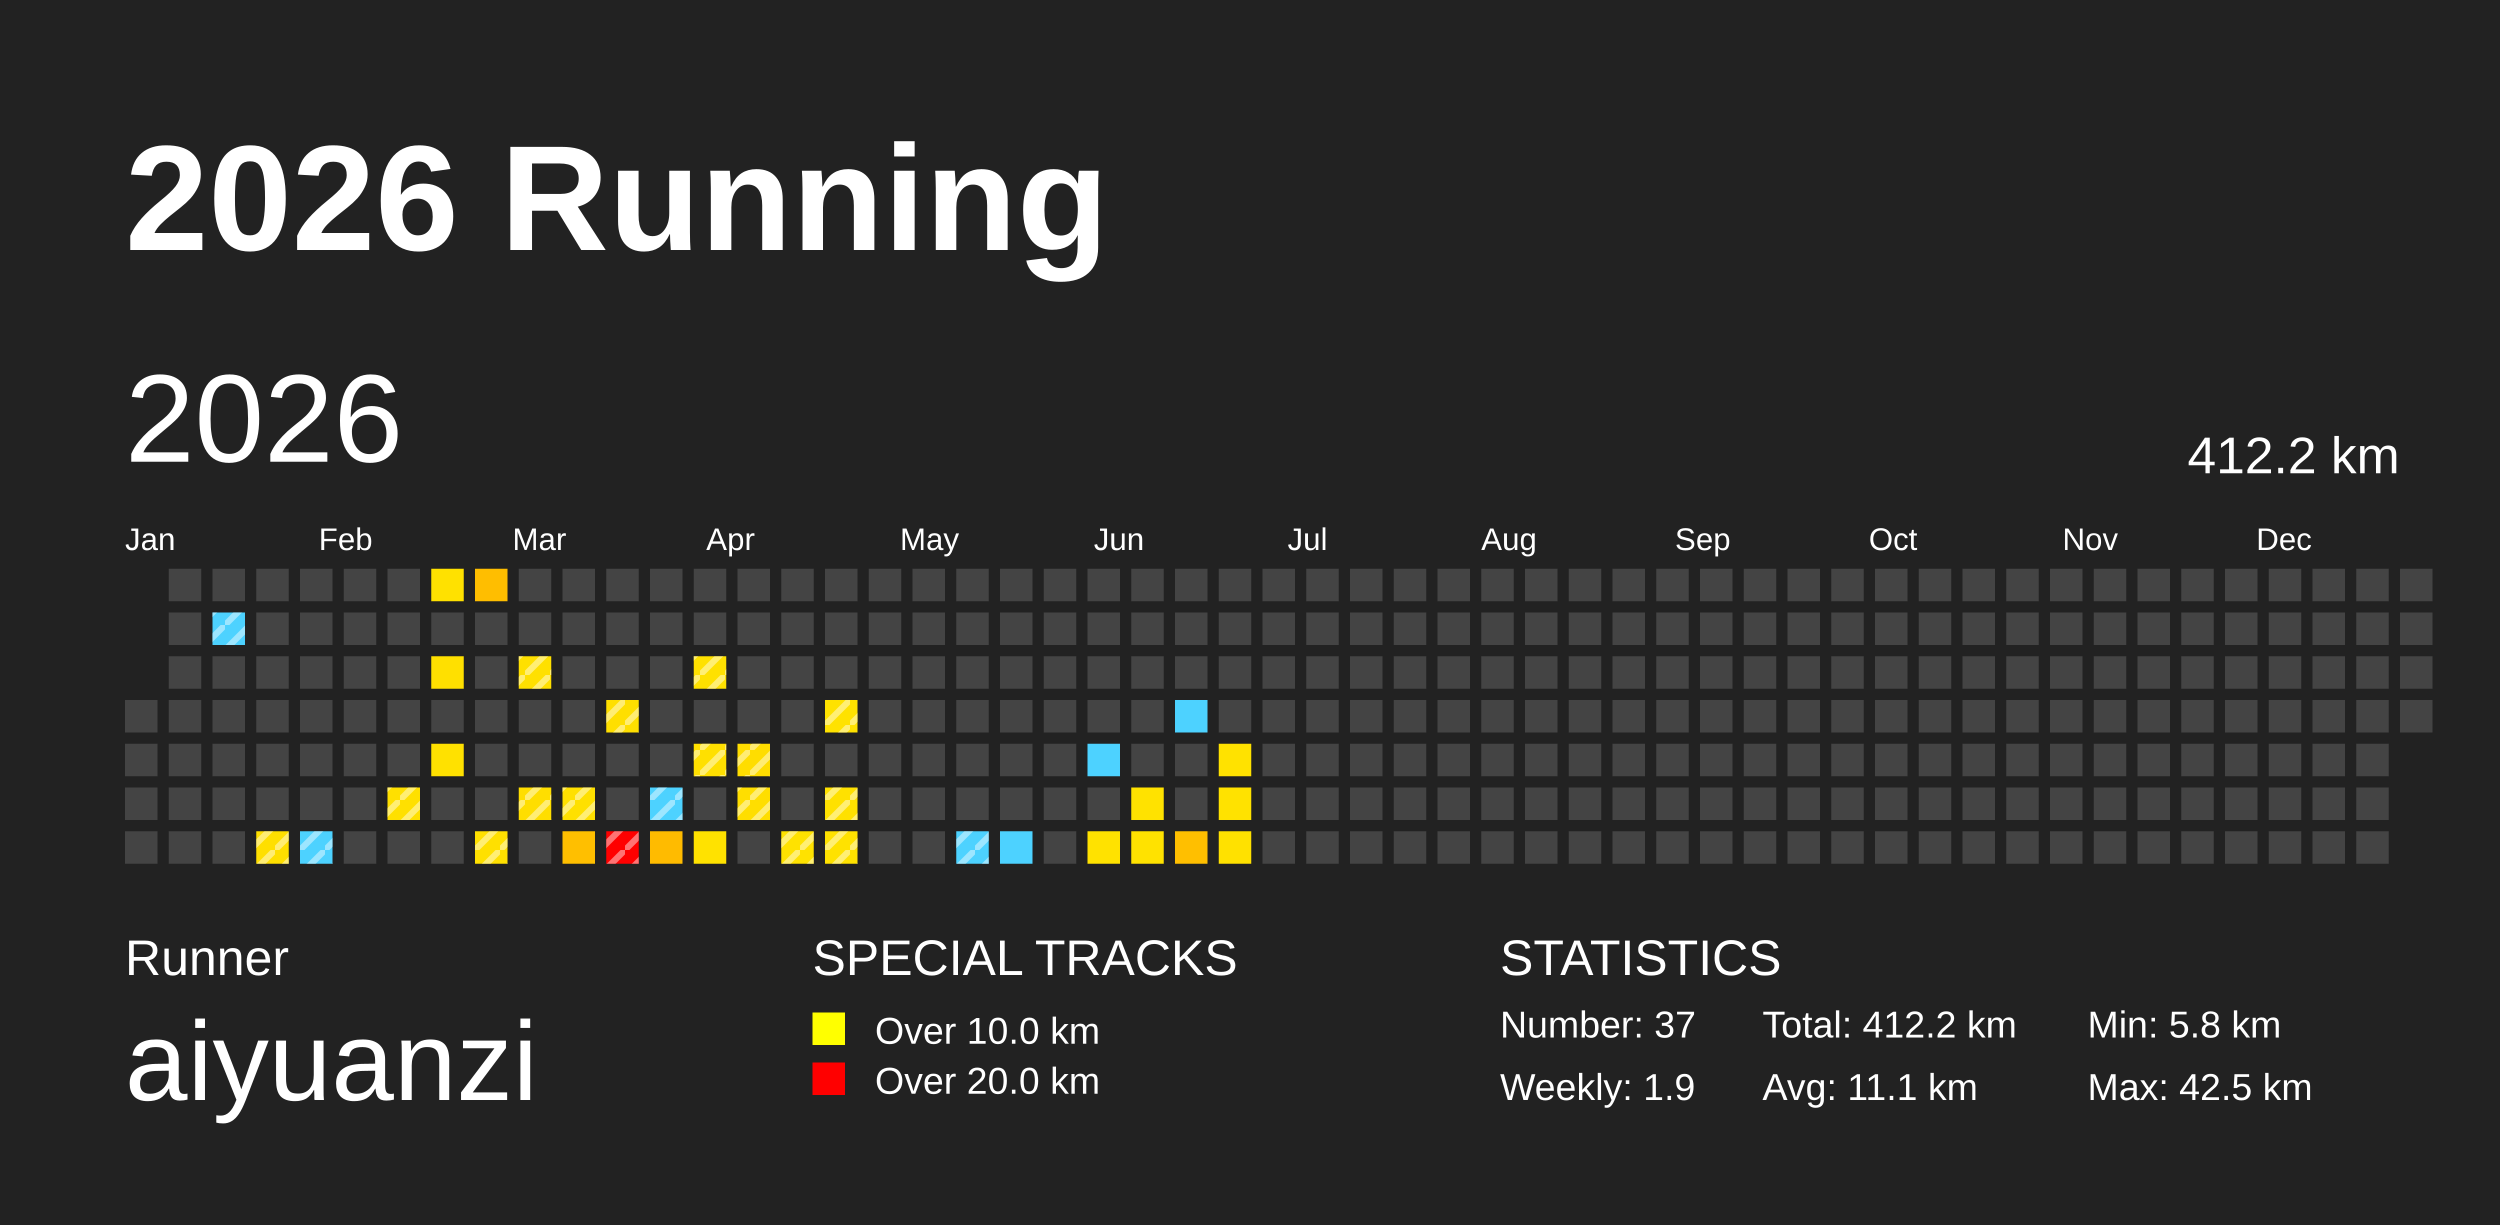
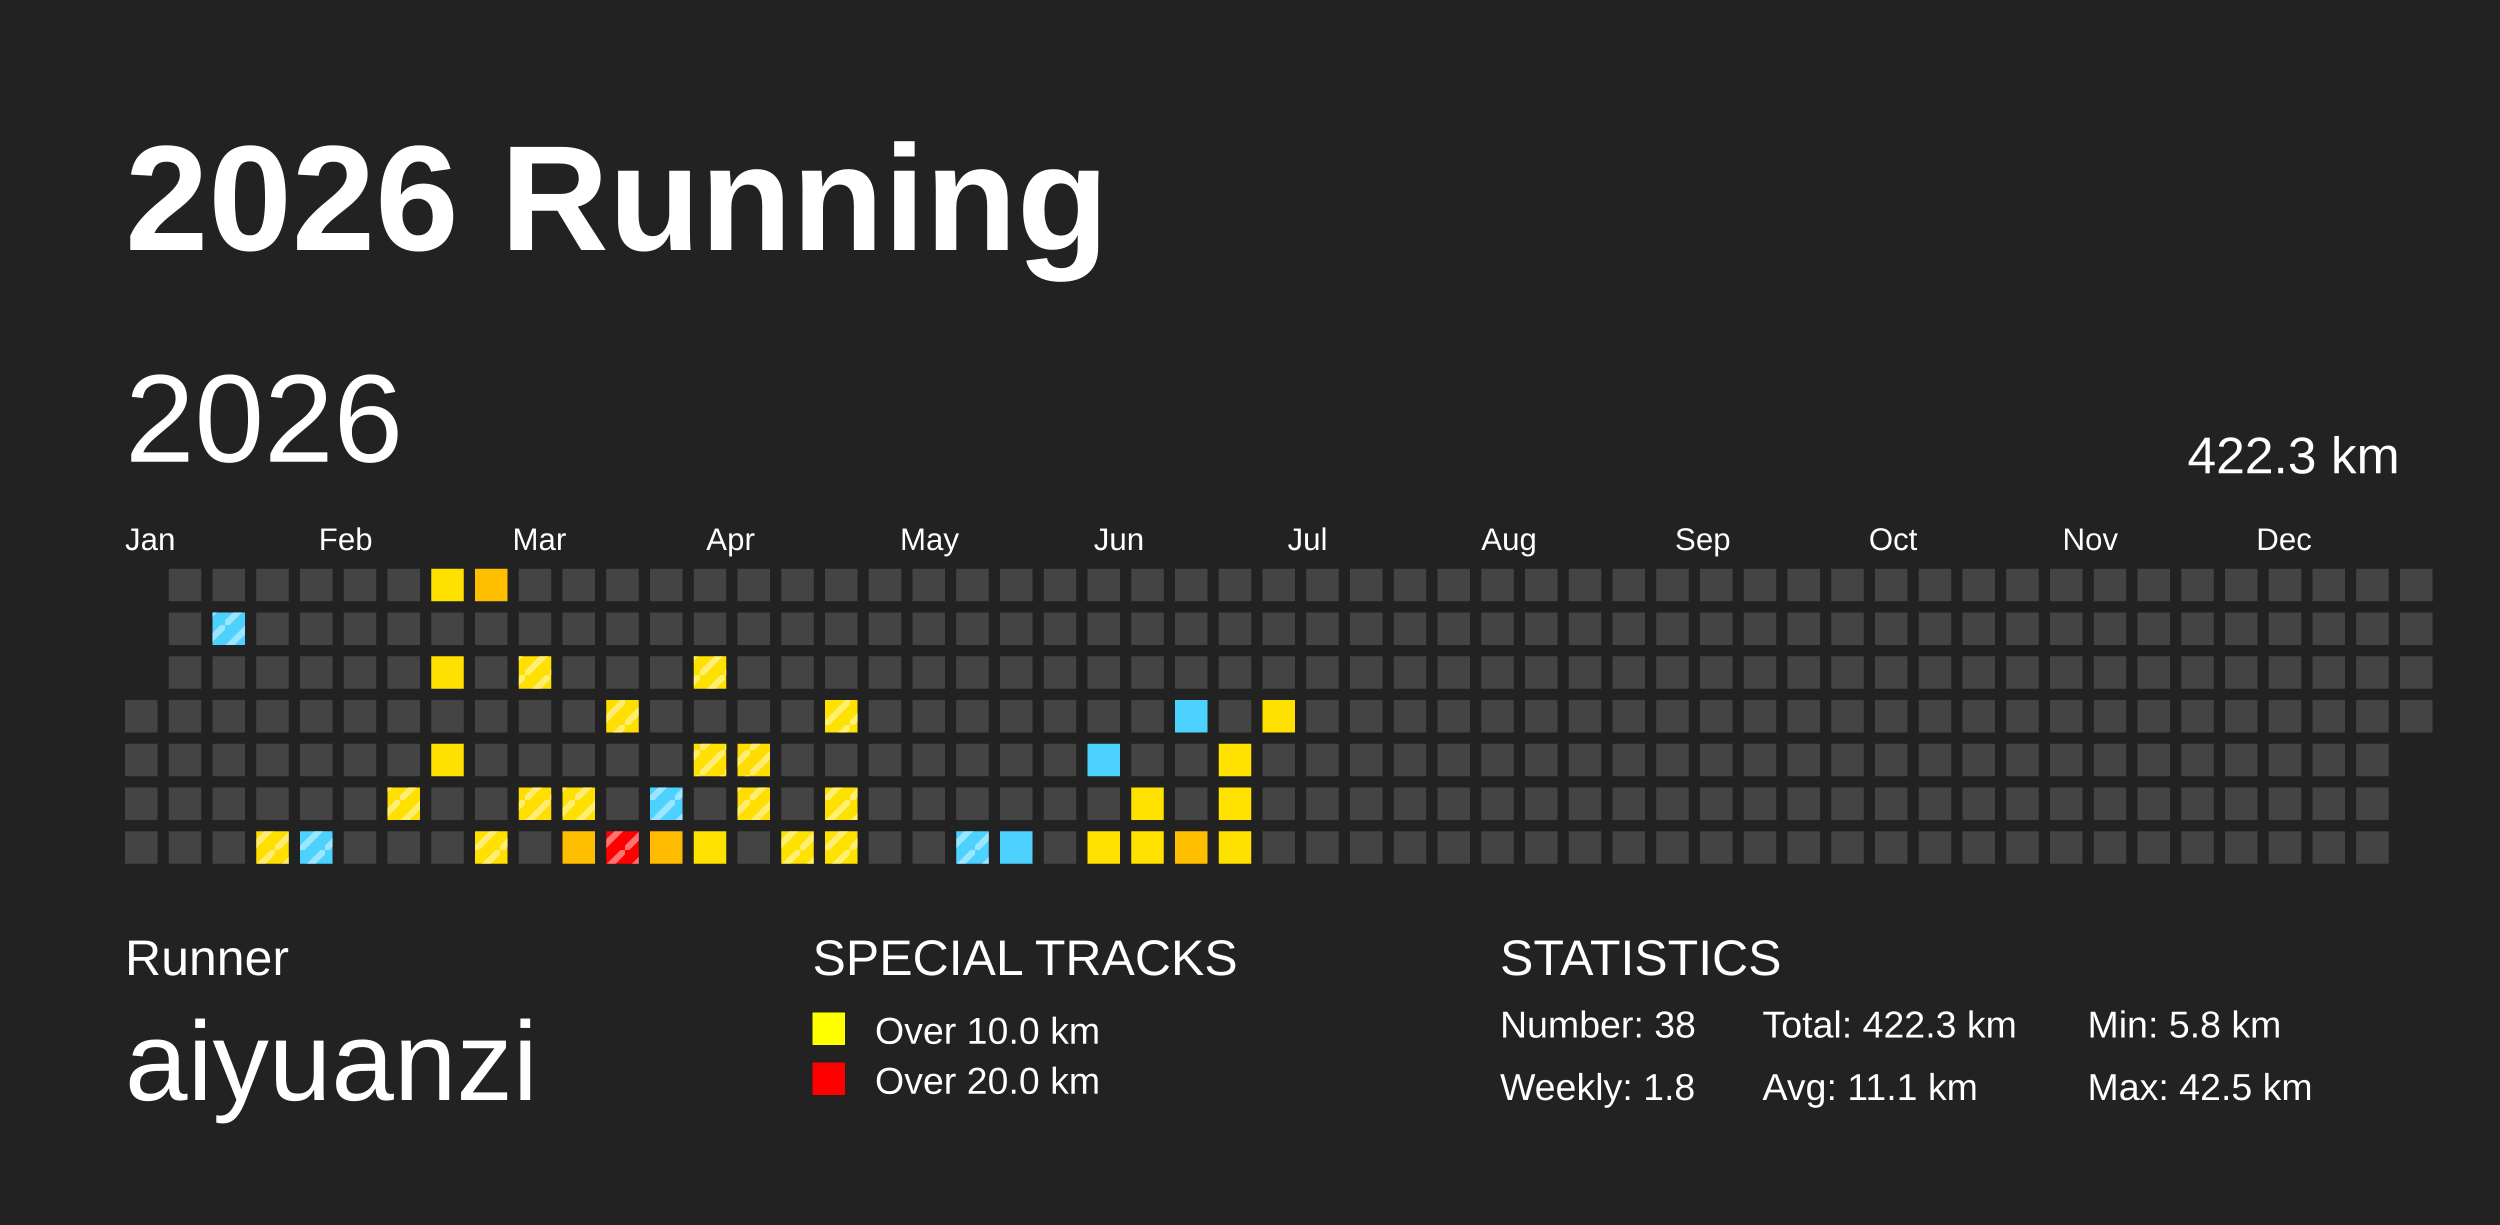
<svg xmlns="http://www.w3.org/2000/svg" baseProfile="full" height="98mm" version="1.1" viewBox="0,0,200,98" width="200mm">
  <defs>
    <pattern height="2" id="indoor-stripe" patternUnits="userSpaceOnUse" width="2">
      <line stroke="white" stroke-opacity="0.45" stroke-width="0.5" x1="0" x2="2" y1="2" y2="0" />
    </pattern>
  </defs>
  <rect fill="#222222" height="98" width="200" x="0" y="0" />
  <text fill="#FFFFFF" style="font-size:12px; font-family:Arial; font-weight:bold;" x="10" y="20">2026 Running</text>
  <text fill="#FFFFFF" style="font-size:4px; font-family:Arial" x="10" y="78">Runner</text>
  <text fill="#FFFFFF" style="font-size:9px; font-family:Arial" x="10" y="88">aiyuanzi</text>
  <text fill="#FFFFFF" style="font-size:4px; font-family:Arial" x="65" y="78">SPECIAL TRACKS</text>
  <rect fill="yellow" height="2.6" width="2.6" x="65" y="81" />
  <text fill="#FFFFFF" style="font-size:3px; font-family:Arial" x="70" y="83.5">Over 10.0 km</text>
  <rect fill="red" height="2.6" width="2.6" x="65" y="85" />
  <text fill="#FFFFFF" style="font-size:3px; font-family:Arial" x="70" y="87.5">Over 20.0 km</text>
  <text fill="#FFFFFF" style="font-size:4px; font-family:Arial" x="120" y="78">STATISTICS</text>
-   <text fill="#FFFFFF" style="font-size:3px; font-family:Arial" x="120" y="83">Number: 37</text>
-   <text fill="#FFFFFF" style="font-size:3px; font-family:Arial" x="120" y="88">Weekly: 1.9</text>
-   <text fill="#FFFFFF" style="font-size:3px; font-family:Arial" x="141" y="83">Total: 412.2 km</text>
+   <text fill="#FFFFFF" style="font-size:3px; font-family:Arial" x="120" y="83">Number: 38</text>
+   <text fill="#FFFFFF" style="font-size:3px; font-family:Arial" x="120" y="88">Weekly: 1.8</text>
+   <text fill="#FFFFFF" style="font-size:3px; font-family:Arial" x="141" y="83">Total: 422.3 km</text>
  <text fill="#FFFFFF" style="font-size:3px; font-family:Arial" x="141" y="88">Avg: 11.1 km</text>
  <text fill="#FFFFFF" style="font-size:3px; font-family:Arial" x="167" y="83">Min: 5.8 km</text>
  <text fill="#FFFFFF" style="font-size:3px; font-family:Arial" x="167" y="88">Max: 42.5 km</text>
  <text dominant-baseline="hanging" fill="#FFFFFF" style="font-size:10.0px; font-family:Arial;" x="10" y="30">2026</text>
-   <text dominant-baseline="hanging" fill="#FFFFFF" style="font-size:4.125px; font-family:Arial;" x="175" y="35">412.2 km</text>
+   <text dominant-baseline="hanging" fill="#FFFFFF" style="font-size:4.125px; font-family:Arial;" x="175" y="35">422.3 km</text>
  <text fill="#FFFFFF" style="font-size:2.5px; font-family:Arial" x="10.0" y="44">Jan</text>
  <text fill="#FFFFFF" style="font-size:2.5px; font-family:Arial" x="25.5" y="44">Feb</text>
  <text fill="#FFFFFF" style="font-size:2.5px; font-family:Arial" x="41.0" y="44">Mar</text>
  <text fill="#FFFFFF" style="font-size:2.5px; font-family:Arial" x="56.5" y="44">Apr</text>
  <text fill="#FFFFFF" style="font-size:2.5px; font-family:Arial" x="72.0" y="44">May</text>
  <text fill="#FFFFFF" style="font-size:2.5px; font-family:Arial" x="87.5" y="44">Jun</text>
  <text fill="#FFFFFF" style="font-size:2.5px; font-family:Arial" x="103.0" y="44">Jul</text>
  <text fill="#FFFFFF" style="font-size:2.5px; font-family:Arial" x="118.5" y="44">Aug</text>
  <text fill="#FFFFFF" style="font-size:2.5px; font-family:Arial" x="134.0" y="44">Sep</text>
  <text fill="#FFFFFF" style="font-size:2.5px; font-family:Arial" x="149.5" y="44">Oct</text>
  <text fill="#FFFFFF" style="font-size:2.5px; font-family:Arial" x="165.0" y="44">Nov</text>
  <text fill="#FFFFFF" style="font-size:2.5px; font-family:Arial" x="180.5" y="44">Dec</text>
  <rect fill="#444444" height="2.6" width="2.6" x="10.0" y="56.0" />
  <rect fill="#444444" height="2.6" width="2.6" x="10.0" y="59.5" />
  <rect fill="#444444" height="2.6" width="2.6" x="10.0" y="63.0" />
  <rect fill="#444444" height="2.6" width="2.6" x="10.0" y="66.5" />
  <rect fill="#444444" height="2.6" width="2.6" x="13.5" y="45.5" />
  <rect fill="#444444" height="2.6" width="2.6" x="13.5" y="49.0" />
  <rect fill="#444444" height="2.6" width="2.6" x="13.5" y="52.5" />
  <rect fill="#444444" height="2.6" width="2.6" x="13.5" y="56.0" />
  <rect fill="#444444" height="2.6" width="2.6" x="13.5" y="59.5" />
  <rect fill="#444444" height="2.6" width="2.6" x="13.5" y="63.0" />
  <rect fill="#444444" height="2.6" width="2.6" x="13.5" y="66.5" />
  <rect fill="#444444" height="2.6" width="2.6" x="17.0" y="45.5" />
  <rect fill="#4dd2ff" height="2.6" width="2.6" x="17.0" y="49.0" />
  <rect fill="url(#indoor-stripe)" height="2.6" width="2.6" x="17.0" y="49.0" />
  <rect fill="#444444" height="2.6" width="2.6" x="17.0" y="52.5" />
  <rect fill="#444444" height="2.6" width="2.6" x="17.0" y="56.0" />
  <rect fill="#444444" height="2.6" width="2.6" x="17.0" y="59.5" />
  <rect fill="#444444" height="2.6" width="2.6" x="17.0" y="63.0" />
  <rect fill="#444444" height="2.6" width="2.6" x="17.0" y="66.5" />
  <rect fill="#444444" height="2.6" width="2.6" x="20.5" y="45.5" />
  <rect fill="#444444" height="2.6" width="2.6" x="20.5" y="49.0" />
  <rect fill="#444444" height="2.6" width="2.6" x="20.5" y="52.5" />
  <rect fill="#444444" height="2.6" width="2.6" x="20.5" y="56.0" />
  <rect fill="#444444" height="2.6" width="2.6" x="20.5" y="59.5" />
  <rect fill="#444444" height="2.6" width="2.6" x="20.5" y="63.0" />
  <rect fill="#ffdf00" height="2.6" width="2.6" x="20.5" y="66.5" />
  <rect fill="url(#indoor-stripe)" height="2.6" width="2.6" x="20.5" y="66.5" />
  <rect fill="#444444" height="2.6" width="2.6" x="24.0" y="45.5" />
  <rect fill="#444444" height="2.6" width="2.6" x="24.0" y="49.0" />
  <rect fill="#444444" height="2.6" width="2.6" x="24.0" y="52.5" />
  <rect fill="#444444" height="2.6" width="2.6" x="24.0" y="56.0" />
  <rect fill="#444444" height="2.6" width="2.6" x="24.0" y="59.5" />
  <rect fill="#444444" height="2.6" width="2.6" x="24.0" y="63.0" />
  <rect fill="#4dd2ff" height="2.6" width="2.6" x="24.0" y="66.5" />
  <rect fill="url(#indoor-stripe)" height="2.6" width="2.6" x="24.0" y="66.5" />
  <rect fill="#444444" height="2.6" width="2.6" x="27.5" y="45.5" />
  <rect fill="#444444" height="2.6" width="2.6" x="27.5" y="49.0" />
  <rect fill="#444444" height="2.6" width="2.6" x="27.5" y="52.5" />
  <rect fill="#444444" height="2.6" width="2.6" x="27.5" y="56.0" />
  <rect fill="#444444" height="2.6" width="2.6" x="27.5" y="59.5" />
  <rect fill="#444444" height="2.6" width="2.6" x="27.5" y="63.0" />
  <rect fill="#444444" height="2.6" width="2.6" x="27.5" y="66.5" />
  <rect fill="#444444" height="2.6" width="2.6" x="31.0" y="45.5" />
  <rect fill="#444444" height="2.6" width="2.6" x="31.0" y="49.0" />
  <rect fill="#444444" height="2.6" width="2.6" x="31.0" y="52.5" />
  <rect fill="#444444" height="2.6" width="2.6" x="31.0" y="56.0" />
  <rect fill="#444444" height="2.6" width="2.6" x="31.0" y="59.5" />
  <rect fill="#ffe000" height="2.6" width="2.6" x="31.0" y="63.0" />
  <rect fill="url(#indoor-stripe)" height="2.6" width="2.6" x="31.0" y="63.0" />
  <rect fill="#444444" height="2.6" width="2.6" x="31.0" y="66.5" />
  <rect fill="#ffe100" height="2.6" width="2.6" x="34.5" y="45.5" />
  <rect fill="#444444" height="2.6" width="2.6" x="34.5" y="49.0" />
  <rect fill="#ffe000" height="2.6" width="2.6" x="34.5" y="52.5" />
  <rect fill="#444444" height="2.6" width="2.6" x="34.5" y="56.0" />
  <rect fill="#ffe100" height="2.6" width="2.6" x="34.5" y="59.5" />
  <rect fill="#444444" height="2.6" width="2.6" x="34.5" y="63.0" />
  <rect fill="#444444" height="2.6" width="2.6" x="34.5" y="66.5" />
  <rect fill="#ffbe00" height="2.6" width="2.6" x="38.0" y="45.5" />
  <rect fill="#444444" height="2.6" width="2.6" x="38.0" y="49.0" />
  <rect fill="#444444" height="2.6" width="2.6" x="38.0" y="52.5" />
  <rect fill="#444444" height="2.6" width="2.6" x="38.0" y="56.0" />
  <rect fill="#444444" height="2.6" width="2.6" x="38.0" y="59.5" />
  <rect fill="#444444" height="2.6" width="2.6" x="38.0" y="63.0" />
  <rect fill="#ffe000" height="2.6" width="2.6" x="38.0" y="66.5" />
  <rect fill="url(#indoor-stripe)" height="2.6" width="2.6" x="38.0" y="66.5" />
  <rect fill="#444444" height="2.6" width="2.6" x="41.5" y="45.5" />
  <rect fill="#444444" height="2.6" width="2.6" x="41.5" y="49.0" />
  <rect fill="#ffe000" height="2.6" width="2.6" x="41.5" y="52.5" />
  <rect fill="url(#indoor-stripe)" height="2.6" width="2.6" x="41.5" y="52.5" />
  <rect fill="#444444" height="2.6" width="2.6" x="41.5" y="56.0" />
  <rect fill="#444444" height="2.6" width="2.6" x="41.5" y="59.5" />
  <rect fill="#ffde00" height="2.6" width="2.6" x="41.5" y="63.0" />
  <rect fill="url(#indoor-stripe)" height="2.6" width="2.6" x="41.5" y="63.0" />
  <rect fill="#444444" height="2.6" width="2.6" x="41.5" y="66.5" />
  <rect fill="#444444" height="2.6" width="2.6" x="45.0" y="45.5" />
  <rect fill="#444444" height="2.6" width="2.6" x="45.0" y="49.0" />
  <rect fill="#444444" height="2.6" width="2.6" x="45.0" y="52.5" />
  <rect fill="#444444" height="2.6" width="2.6" x="45.0" y="56.0" />
  <rect fill="#444444" height="2.6" width="2.6" x="45.0" y="59.5" />
  <rect fill="#ffe000" height="2.6" width="2.6" x="45.0" y="63.0" />
  <rect fill="url(#indoor-stripe)" height="2.6" width="2.6" x="45.0" y="63.0" />
  <rect fill="#ffbf00" height="2.6" width="2.6" x="45.0" y="66.5" />
  <rect fill="#444444" height="2.6" width="2.6" x="48.5" y="45.5" />
  <rect fill="#444444" height="2.6" width="2.6" x="48.5" y="49.0" />
  <rect fill="#444444" height="2.6" width="2.6" x="48.5" y="52.5" />
  <rect fill="#ffdf00" height="2.6" width="2.6" x="48.5" y="56.0" />
  <rect fill="url(#indoor-stripe)" height="2.6" width="2.6" x="48.5" y="56.0" />
  <rect fill="#444444" height="2.6" width="2.6" x="48.5" y="59.5" />
  <rect fill="#444444" height="2.6" width="2.6" x="48.5" y="63.0" />
  <rect fill="red" height="2.6" width="2.6" x="48.5" y="66.5" />
  <rect fill="url(#indoor-stripe)" height="2.6" width="2.6" x="48.5" y="66.5" />
  <rect fill="#444444" height="2.6" width="2.6" x="52.0" y="45.5" />
  <rect fill="#444444" height="2.6" width="2.6" x="52.0" y="49.0" />
  <rect fill="#444444" height="2.6" width="2.6" x="52.0" y="52.5" />
  <rect fill="#444444" height="2.6" width="2.6" x="52.0" y="56.0" />
  <rect fill="#444444" height="2.6" width="2.6" x="52.0" y="59.5" />
  <rect fill="#4dd2ff" height="2.6" width="2.6" x="52.0" y="63.0" />
  <rect fill="url(#indoor-stripe)" height="2.6" width="2.6" x="52.0" y="63.0" />
  <rect fill="#ffbb00" height="2.6" width="2.6" x="52.0" y="66.5" />
  <rect fill="#444444" height="2.6" width="2.6" x="55.5" y="45.5" />
  <rect fill="#444444" height="2.6" width="2.6" x="55.5" y="49.0" />
  <rect fill="#ffe100" height="2.6" width="2.6" x="55.5" y="52.5" />
  <rect fill="url(#indoor-stripe)" height="2.6" width="2.6" x="55.5" y="52.5" />
  <rect fill="#444444" height="2.6" width="2.6" x="55.5" y="56.0" />
  <rect fill="#ffe000" height="2.6" width="2.6" x="55.5" y="59.5" />
  <rect fill="url(#indoor-stripe)" height="2.6" width="2.6" x="55.5" y="59.5" />
  <rect fill="#444444" height="2.6" width="2.6" x="55.5" y="63.0" />
  <rect fill="#ffe200" height="2.6" width="2.6" x="55.5" y="66.5" />
  <rect fill="#444444" height="2.6" width="2.6" x="59.0" y="45.5" />
  <rect fill="#444444" height="2.6" width="2.6" x="59.0" y="49.0" />
  <rect fill="#444444" height="2.6" width="2.6" x="59.0" y="52.5" />
  <rect fill="#444444" height="2.6" width="2.6" x="59.0" y="56.0" />
  <rect fill="#ffdd00" height="2.6" width="2.6" x="59.0" y="59.5" />
  <rect fill="url(#indoor-stripe)" height="2.6" width="2.6" x="59.0" y="59.5" />
  <rect fill="#ffde00" height="2.6" width="2.6" x="59.0" y="63.0" />
  <rect fill="url(#indoor-stripe)" height="2.6" width="2.6" x="59.0" y="63.0" />
  <rect fill="#444444" height="2.6" width="2.6" x="59.0" y="66.5" />
  <rect fill="#444444" height="2.6" width="2.6" x="62.5" y="45.5" />
  <rect fill="#444444" height="2.6" width="2.6" x="62.5" y="49.0" />
  <rect fill="#444444" height="2.6" width="2.6" x="62.5" y="52.5" />
  <rect fill="#444444" height="2.6" width="2.6" x="62.5" y="56.0" />
  <rect fill="#444444" height="2.6" width="2.6" x="62.5" y="59.5" />
  <rect fill="#444444" height="2.6" width="2.6" x="62.5" y="63.0" />
  <rect fill="#ffe200" height="2.6" width="2.6" x="62.5" y="66.5" />
  <rect fill="url(#indoor-stripe)" height="2.6" width="2.6" x="62.5" y="66.5" />
  <rect fill="#444444" height="2.6" width="2.6" x="66.0" y="45.5" />
  <rect fill="#444444" height="2.6" width="2.6" x="66.0" y="49.0" />
  <rect fill="#444444" height="2.6" width="2.6" x="66.0" y="52.5" />
  <rect fill="#ffe200" height="2.6" width="2.6" x="66.0" y="56.0" />
  <rect fill="url(#indoor-stripe)" height="2.6" width="2.6" x="66.0" y="56.0" />
  <rect fill="#444444" height="2.6" width="2.6" x="66.0" y="59.5" />
  <rect fill="#ffe100" height="2.6" width="2.6" x="66.0" y="63.0" />
  <rect fill="url(#indoor-stripe)" height="2.6" width="2.6" x="66.0" y="63.0" />
  <rect fill="#ffe200" height="2.6" width="2.6" x="66.0" y="66.5" />
  <rect fill="url(#indoor-stripe)" height="2.6" width="2.6" x="66.0" y="66.5" />
  <rect fill="#444444" height="2.6" width="2.6" x="69.5" y="45.5" />
  <rect fill="#444444" height="2.6" width="2.6" x="69.5" y="49.0" />
  <rect fill="#444444" height="2.6" width="2.6" x="69.5" y="52.5" />
  <rect fill="#444444" height="2.6" width="2.6" x="69.5" y="56.0" />
  <rect fill="#444444" height="2.6" width="2.6" x="69.5" y="59.5" />
  <rect fill="#444444" height="2.6" width="2.6" x="69.5" y="63.0" />
  <rect fill="#444444" height="2.6" width="2.6" x="69.5" y="66.5" />
  <rect fill="#444444" height="2.6" width="2.6" x="73.0" y="45.5" />
  <rect fill="#444444" height="2.6" width="2.6" x="73.0" y="49.0" />
  <rect fill="#444444" height="2.6" width="2.6" x="73.0" y="52.5" />
  <rect fill="#444444" height="2.6" width="2.6" x="73.0" y="56.0" />
  <rect fill="#444444" height="2.6" width="2.6" x="73.0" y="59.5" />
  <rect fill="#444444" height="2.6" width="2.6" x="73.0" y="63.0" />
  <rect fill="#444444" height="2.6" width="2.6" x="73.0" y="66.5" />
  <rect fill="#444444" height="2.6" width="2.6" x="76.5" y="45.5" />
  <rect fill="#444444" height="2.6" width="2.6" x="76.5" y="49.0" />
  <rect fill="#444444" height="2.6" width="2.6" x="76.5" y="52.5" />
  <rect fill="#444444" height="2.6" width="2.6" x="76.5" y="56.0" />
  <rect fill="#444444" height="2.6" width="2.6" x="76.5" y="59.5" />
  <rect fill="#444444" height="2.6" width="2.6" x="76.5" y="63.0" />
  <rect fill="#4dd2ff" height="2.6" width="2.6" x="76.5" y="66.5" />
  <rect fill="url(#indoor-stripe)" height="2.6" width="2.6" x="76.5" y="66.5" />
  <rect fill="#444444" height="2.6" width="2.6" x="80.0" y="45.5" />
  <rect fill="#444444" height="2.6" width="2.6" x="80.0" y="49.0" />
  <rect fill="#444444" height="2.6" width="2.6" x="80.0" y="52.5" />
  <rect fill="#444444" height="2.6" width="2.6" x="80.0" y="56.0" />
  <rect fill="#444444" height="2.6" width="2.6" x="80.0" y="59.5" />
  <rect fill="#444444" height="2.6" width="2.6" x="80.0" y="63.0" />
  <rect fill="#4dd2ff" height="2.6" width="2.6" x="80.0" y="66.5" />
  <rect fill="#444444" height="2.6" width="2.6" x="83.5" y="45.5" />
  <rect fill="#444444" height="2.6" width="2.6" x="83.5" y="49.0" />
  <rect fill="#444444" height="2.6" width="2.6" x="83.5" y="52.5" />
  <rect fill="#444444" height="2.6" width="2.6" x="83.5" y="56.0" />
  <rect fill="#444444" height="2.6" width="2.6" x="83.5" y="59.5" />
  <rect fill="#444444" height="2.6" width="2.6" x="83.5" y="63.0" />
  <rect fill="#444444" height="2.6" width="2.6" x="83.5" y="66.5" />
  <rect fill="#444444" height="2.6" width="2.6" x="87.0" y="45.5" />
  <rect fill="#444444" height="2.6" width="2.6" x="87.0" y="49.0" />
  <rect fill="#444444" height="2.6" width="2.6" x="87.0" y="52.5" />
  <rect fill="#444444" height="2.6" width="2.6" x="87.0" y="56.0" />
  <rect fill="#4dd2ff" height="2.6" width="2.6" x="87.0" y="59.5" />
  <rect fill="#444444" height="2.6" width="2.6" x="87.0" y="63.0" />
  <rect fill="#ffe200" height="2.6" width="2.6" x="87.0" y="66.5" />
  <rect fill="#444444" height="2.6" width="2.6" x="90.5" y="45.5" />
  <rect fill="#444444" height="2.6" width="2.6" x="90.5" y="49.0" />
  <rect fill="#444444" height="2.6" width="2.6" x="90.5" y="52.5" />
  <rect fill="#444444" height="2.6" width="2.6" x="90.5" y="56.0" />
  <rect fill="#444444" height="2.6" width="2.6" x="90.5" y="59.5" />
  <rect fill="#ffe200" height="2.6" width="2.6" x="90.5" y="63.0" />
  <rect fill="#ffe200" height="2.6" width="2.6" x="90.5" y="66.5" />
  <rect fill="#444444" height="2.6" width="2.6" x="94.0" y="45.5" />
  <rect fill="#444444" height="2.6" width="2.6" x="94.0" y="49.0" />
  <rect fill="#444444" height="2.6" width="2.6" x="94.0" y="52.5" />
  <rect fill="#4dd2ff" height="2.6" width="2.6" x="94.0" y="56.0" />
  <rect fill="#444444" height="2.6" width="2.6" x="94.0" y="59.5" />
  <rect fill="#444444" height="2.6" width="2.6" x="94.0" y="63.0" />
  <rect fill="#ffbf00" height="2.6" width="2.6" x="94.0" y="66.5" />
  <rect fill="#444444" height="2.6" width="2.6" x="97.5" y="45.5" />
  <rect fill="#444444" height="2.6" width="2.6" x="97.5" y="49.0" />
  <rect fill="#444444" height="2.6" width="2.6" x="97.5" y="52.5" />
  <rect fill="#444444" height="2.6" width="2.6" x="97.5" y="56.0" />
  <rect fill="#ffe200" height="2.6" width="2.6" x="97.5" y="59.5" />
  <rect fill="#ffe200" height="2.6" width="2.6" x="97.5" y="63.0" />
  <rect fill="#ffe100" height="2.6" width="2.6" x="97.5" y="66.5" />
  <rect fill="#444444" height="2.6" width="2.6" x="101.0" y="45.5" />
  <rect fill="#444444" height="2.6" width="2.6" x="101.0" y="49.0" />
  <rect fill="#444444" height="2.6" width="2.6" x="101.0" y="52.5" />
-   <rect fill="#444444" height="2.6" width="2.6" x="101.0" y="56.0" />
+   <rect fill="#ffe100" height="2.6" width="2.6" x="101.0" y="56.0" />
  <rect fill="#444444" height="2.6" width="2.6" x="101.0" y="59.5" />
  <rect fill="#444444" height="2.6" width="2.6" x="101.0" y="63.0" />
  <rect fill="#444444" height="2.6" width="2.6" x="101.0" y="66.5" />
  <rect fill="#444444" height="2.6" width="2.6" x="104.5" y="45.5" />
  <rect fill="#444444" height="2.6" width="2.6" x="104.5" y="49.0" />
  <rect fill="#444444" height="2.6" width="2.6" x="104.5" y="52.5" />
  <rect fill="#444444" height="2.6" width="2.6" x="104.5" y="56.0" />
  <rect fill="#444444" height="2.6" width="2.6" x="104.5" y="59.5" />
  <rect fill="#444444" height="2.6" width="2.6" x="104.5" y="63.0" />
  <rect fill="#444444" height="2.6" width="2.6" x="104.5" y="66.5" />
  <rect fill="#444444" height="2.6" width="2.6" x="108.0" y="45.5" />
  <rect fill="#444444" height="2.6" width="2.6" x="108.0" y="49.0" />
  <rect fill="#444444" height="2.6" width="2.6" x="108.0" y="52.5" />
  <rect fill="#444444" height="2.6" width="2.6" x="108.0" y="56.0" />
  <rect fill="#444444" height="2.6" width="2.6" x="108.0" y="59.5" />
  <rect fill="#444444" height="2.6" width="2.6" x="108.0" y="63.0" />
  <rect fill="#444444" height="2.6" width="2.6" x="108.0" y="66.5" />
  <rect fill="#444444" height="2.6" width="2.6" x="111.5" y="45.5" />
  <rect fill="#444444" height="2.6" width="2.6" x="111.5" y="49.0" />
  <rect fill="#444444" height="2.6" width="2.6" x="111.5" y="52.5" />
  <rect fill="#444444" height="2.6" width="2.6" x="111.5" y="56.0" />
  <rect fill="#444444" height="2.6" width="2.6" x="111.5" y="59.5" />
  <rect fill="#444444" height="2.6" width="2.6" x="111.5" y="63.0" />
  <rect fill="#444444" height="2.6" width="2.6" x="111.5" y="66.5" />
  <rect fill="#444444" height="2.6" width="2.6" x="115.0" y="45.5" />
  <rect fill="#444444" height="2.6" width="2.6" x="115.0" y="49.0" />
  <rect fill="#444444" height="2.6" width="2.6" x="115.0" y="52.5" />
  <rect fill="#444444" height="2.6" width="2.6" x="115.0" y="56.0" />
  <rect fill="#444444" height="2.6" width="2.6" x="115.0" y="59.5" />
  <rect fill="#444444" height="2.6" width="2.6" x="115.0" y="63.0" />
  <rect fill="#444444" height="2.6" width="2.6" x="115.0" y="66.5" />
  <rect fill="#444444" height="2.6" width="2.6" x="118.5" y="45.5" />
  <rect fill="#444444" height="2.6" width="2.6" x="118.5" y="49.0" />
  <rect fill="#444444" height="2.6" width="2.6" x="118.5" y="52.5" />
  <rect fill="#444444" height="2.6" width="2.6" x="118.5" y="56.0" />
  <rect fill="#444444" height="2.6" width="2.6" x="118.5" y="59.5" />
  <rect fill="#444444" height="2.6" width="2.6" x="118.5" y="63.0" />
  <rect fill="#444444" height="2.6" width="2.6" x="118.5" y="66.5" />
  <rect fill="#444444" height="2.6" width="2.6" x="122.0" y="45.5" />
  <rect fill="#444444" height="2.6" width="2.6" x="122.0" y="49.0" />
  <rect fill="#444444" height="2.6" width="2.6" x="122.0" y="52.5" />
  <rect fill="#444444" height="2.6" width="2.6" x="122.0" y="56.0" />
  <rect fill="#444444" height="2.6" width="2.6" x="122.0" y="59.5" />
  <rect fill="#444444" height="2.6" width="2.6" x="122.0" y="63.0" />
  <rect fill="#444444" height="2.6" width="2.6" x="122.0" y="66.5" />
  <rect fill="#444444" height="2.6" width="2.6" x="125.5" y="45.5" />
  <rect fill="#444444" height="2.6" width="2.6" x="125.5" y="49.0" />
  <rect fill="#444444" height="2.6" width="2.6" x="125.5" y="52.5" />
  <rect fill="#444444" height="2.6" width="2.6" x="125.5" y="56.0" />
  <rect fill="#444444" height="2.6" width="2.6" x="125.5" y="59.5" />
  <rect fill="#444444" height="2.6" width="2.6" x="125.5" y="63.0" />
  <rect fill="#444444" height="2.6" width="2.6" x="125.5" y="66.5" />
  <rect fill="#444444" height="2.6" width="2.6" x="129.0" y="45.5" />
  <rect fill="#444444" height="2.6" width="2.6" x="129.0" y="49.0" />
  <rect fill="#444444" height="2.6" width="2.6" x="129.0" y="52.5" />
  <rect fill="#444444" height="2.6" width="2.6" x="129.0" y="56.0" />
  <rect fill="#444444" height="2.6" width="2.6" x="129.0" y="59.5" />
  <rect fill="#444444" height="2.6" width="2.6" x="129.0" y="63.0" />
  <rect fill="#444444" height="2.6" width="2.6" x="129.0" y="66.5" />
  <rect fill="#444444" height="2.6" width="2.6" x="132.5" y="45.5" />
  <rect fill="#444444" height="2.6" width="2.6" x="132.5" y="49.0" />
  <rect fill="#444444" height="2.6" width="2.6" x="132.5" y="52.5" />
  <rect fill="#444444" height="2.6" width="2.6" x="132.5" y="56.0" />
  <rect fill="#444444" height="2.6" width="2.6" x="132.5" y="59.5" />
  <rect fill="#444444" height="2.6" width="2.6" x="132.5" y="63.0" />
  <rect fill="#444444" height="2.6" width="2.6" x="132.5" y="66.5" />
  <rect fill="#444444" height="2.6" width="2.6" x="136.0" y="45.5" />
  <rect fill="#444444" height="2.6" width="2.6" x="136.0" y="49.0" />
  <rect fill="#444444" height="2.6" width="2.6" x="136.0" y="52.5" />
  <rect fill="#444444" height="2.6" width="2.6" x="136.0" y="56.0" />
  <rect fill="#444444" height="2.6" width="2.6" x="136.0" y="59.5" />
  <rect fill="#444444" height="2.6" width="2.6" x="136.0" y="63.0" />
  <rect fill="#444444" height="2.6" width="2.6" x="136.0" y="66.5" />
  <rect fill="#444444" height="2.6" width="2.6" x="139.5" y="45.5" />
  <rect fill="#444444" height="2.6" width="2.6" x="139.5" y="49.0" />
  <rect fill="#444444" height="2.6" width="2.6" x="139.5" y="52.5" />
  <rect fill="#444444" height="2.6" width="2.6" x="139.5" y="56.0" />
  <rect fill="#444444" height="2.6" width="2.6" x="139.5" y="59.5" />
  <rect fill="#444444" height="2.6" width="2.6" x="139.5" y="63.0" />
  <rect fill="#444444" height="2.6" width="2.6" x="139.5" y="66.5" />
  <rect fill="#444444" height="2.6" width="2.6" x="143.0" y="45.5" />
  <rect fill="#444444" height="2.6" width="2.6" x="143.0" y="49.0" />
  <rect fill="#444444" height="2.6" width="2.6" x="143.0" y="52.5" />
  <rect fill="#444444" height="2.6" width="2.6" x="143.0" y="56.0" />
  <rect fill="#444444" height="2.6" width="2.6" x="143.0" y="59.5" />
  <rect fill="#444444" height="2.6" width="2.6" x="143.0" y="63.0" />
  <rect fill="#444444" height="2.6" width="2.6" x="143.0" y="66.5" />
  <rect fill="#444444" height="2.6" width="2.6" x="146.5" y="45.5" />
  <rect fill="#444444" height="2.6" width="2.6" x="146.5" y="49.0" />
  <rect fill="#444444" height="2.6" width="2.6" x="146.5" y="52.5" />
  <rect fill="#444444" height="2.6" width="2.6" x="146.5" y="56.0" />
  <rect fill="#444444" height="2.6" width="2.6" x="146.5" y="59.5" />
  <rect fill="#444444" height="2.6" width="2.6" x="146.5" y="63.0" />
  <rect fill="#444444" height="2.6" width="2.6" x="146.5" y="66.5" />
  <rect fill="#444444" height="2.6" width="2.6" x="150.0" y="45.5" />
  <rect fill="#444444" height="2.6" width="2.6" x="150.0" y="49.0" />
  <rect fill="#444444" height="2.6" width="2.6" x="150.0" y="52.5" />
  <rect fill="#444444" height="2.6" width="2.6" x="150.0" y="56.0" />
  <rect fill="#444444" height="2.6" width="2.6" x="150.0" y="59.5" />
  <rect fill="#444444" height="2.6" width="2.6" x="150.0" y="63.0" />
  <rect fill="#444444" height="2.6" width="2.6" x="150.0" y="66.5" />
  <rect fill="#444444" height="2.6" width="2.6" x="153.5" y="45.5" />
  <rect fill="#444444" height="2.6" width="2.6" x="153.5" y="49.0" />
  <rect fill="#444444" height="2.6" width="2.6" x="153.5" y="52.5" />
  <rect fill="#444444" height="2.6" width="2.6" x="153.5" y="56.0" />
  <rect fill="#444444" height="2.6" width="2.6" x="153.5" y="59.5" />
  <rect fill="#444444" height="2.6" width="2.6" x="153.5" y="63.0" />
  <rect fill="#444444" height="2.6" width="2.6" x="153.5" y="66.5" />
  <rect fill="#444444" height="2.6" width="2.6" x="157.0" y="45.5" />
  <rect fill="#444444" height="2.6" width="2.6" x="157.0" y="49.0" />
  <rect fill="#444444" height="2.6" width="2.6" x="157.0" y="52.5" />
  <rect fill="#444444" height="2.6" width="2.6" x="157.0" y="56.0" />
  <rect fill="#444444" height="2.6" width="2.6" x="157.0" y="59.5" />
  <rect fill="#444444" height="2.6" width="2.6" x="157.0" y="63.0" />
  <rect fill="#444444" height="2.6" width="2.6" x="157.0" y="66.5" />
  <rect fill="#444444" height="2.6" width="2.6" x="160.5" y="45.5" />
  <rect fill="#444444" height="2.6" width="2.6" x="160.5" y="49.0" />
  <rect fill="#444444" height="2.6" width="2.6" x="160.5" y="52.5" />
  <rect fill="#444444" height="2.6" width="2.6" x="160.5" y="56.0" />
  <rect fill="#444444" height="2.6" width="2.6" x="160.5" y="59.5" />
  <rect fill="#444444" height="2.6" width="2.6" x="160.5" y="63.0" />
  <rect fill="#444444" height="2.6" width="2.6" x="160.5" y="66.5" />
  <rect fill="#444444" height="2.6" width="2.6" x="164.0" y="45.5" />
  <rect fill="#444444" height="2.6" width="2.6" x="164.0" y="49.0" />
  <rect fill="#444444" height="2.6" width="2.6" x="164.0" y="52.5" />
  <rect fill="#444444" height="2.6" width="2.6" x="164.0" y="56.0" />
  <rect fill="#444444" height="2.6" width="2.6" x="164.0" y="59.5" />
  <rect fill="#444444" height="2.6" width="2.6" x="164.0" y="63.0" />
  <rect fill="#444444" height="2.6" width="2.6" x="164.0" y="66.5" />
  <rect fill="#444444" height="2.6" width="2.6" x="167.5" y="45.5" />
  <rect fill="#444444" height="2.6" width="2.6" x="167.5" y="49.0" />
  <rect fill="#444444" height="2.6" width="2.6" x="167.5" y="52.5" />
  <rect fill="#444444" height="2.6" width="2.6" x="167.5" y="56.0" />
  <rect fill="#444444" height="2.6" width="2.6" x="167.5" y="59.5" />
  <rect fill="#444444" height="2.6" width="2.6" x="167.5" y="63.0" />
  <rect fill="#444444" height="2.6" width="2.6" x="167.5" y="66.5" />
  <rect fill="#444444" height="2.6" width="2.6" x="171.0" y="45.5" />
  <rect fill="#444444" height="2.6" width="2.6" x="171.0" y="49.0" />
  <rect fill="#444444" height="2.6" width="2.6" x="171.0" y="52.5" />
  <rect fill="#444444" height="2.6" width="2.6" x="171.0" y="56.0" />
  <rect fill="#444444" height="2.6" width="2.6" x="171.0" y="59.5" />
  <rect fill="#444444" height="2.6" width="2.6" x="171.0" y="63.0" />
  <rect fill="#444444" height="2.6" width="2.6" x="171.0" y="66.5" />
  <rect fill="#444444" height="2.6" width="2.6" x="174.5" y="45.5" />
  <rect fill="#444444" height="2.6" width="2.6" x="174.5" y="49.0" />
  <rect fill="#444444" height="2.6" width="2.6" x="174.5" y="52.5" />
  <rect fill="#444444" height="2.6" width="2.6" x="174.5" y="56.0" />
  <rect fill="#444444" height="2.6" width="2.6" x="174.5" y="59.5" />
  <rect fill="#444444" height="2.6" width="2.6" x="174.5" y="63.0" />
  <rect fill="#444444" height="2.6" width="2.6" x="174.5" y="66.5" />
  <rect fill="#444444" height="2.6" width="2.6" x="178.0" y="45.5" />
  <rect fill="#444444" height="2.6" width="2.6" x="178.0" y="49.0" />
  <rect fill="#444444" height="2.6" width="2.6" x="178.0" y="52.5" />
  <rect fill="#444444" height="2.6" width="2.6" x="178.0" y="56.0" />
  <rect fill="#444444" height="2.6" width="2.6" x="178.0" y="59.5" />
  <rect fill="#444444" height="2.6" width="2.6" x="178.0" y="63.0" />
  <rect fill="#444444" height="2.6" width="2.6" x="178.0" y="66.5" />
  <rect fill="#444444" height="2.6" width="2.6" x="181.5" y="45.5" />
  <rect fill="#444444" height="2.6" width="2.6" x="181.5" y="49.0" />
  <rect fill="#444444" height="2.6" width="2.6" x="181.5" y="52.5" />
  <rect fill="#444444" height="2.6" width="2.6" x="181.5" y="56.0" />
  <rect fill="#444444" height="2.6" width="2.6" x="181.5" y="59.5" />
  <rect fill="#444444" height="2.6" width="2.6" x="181.5" y="63.0" />
  <rect fill="#444444" height="2.6" width="2.6" x="181.5" y="66.5" />
  <rect fill="#444444" height="2.6" width="2.6" x="185.0" y="45.5" />
  <rect fill="#444444" height="2.6" width="2.6" x="185.0" y="49.0" />
  <rect fill="#444444" height="2.6" width="2.6" x="185.0" y="52.5" />
  <rect fill="#444444" height="2.6" width="2.6" x="185.0" y="56.0" />
  <rect fill="#444444" height="2.6" width="2.6" x="185.0" y="59.5" />
  <rect fill="#444444" height="2.6" width="2.6" x="185.0" y="63.0" />
  <rect fill="#444444" height="2.6" width="2.6" x="185.0" y="66.5" />
  <rect fill="#444444" height="2.6" width="2.6" x="188.5" y="45.5" />
  <rect fill="#444444" height="2.6" width="2.6" x="188.5" y="49.0" />
  <rect fill="#444444" height="2.6" width="2.6" x="188.5" y="52.5" />
  <rect fill="#444444" height="2.6" width="2.6" x="188.5" y="56.0" />
  <rect fill="#444444" height="2.6" width="2.6" x="188.5" y="59.5" />
  <rect fill="#444444" height="2.6" width="2.6" x="188.5" y="63.0" />
  <rect fill="#444444" height="2.6" width="2.6" x="188.5" y="66.5" />
  <rect fill="#444444" height="2.6" width="2.6" x="192.0" y="45.5" />
  <rect fill="#444444" height="2.6" width="2.6" x="192.0" y="49.0" />
  <rect fill="#444444" height="2.6" width="2.6" x="192.0" y="52.5" />
  <rect fill="#444444" height="2.6" width="2.6" x="192.0" y="56.0" />
</svg>
